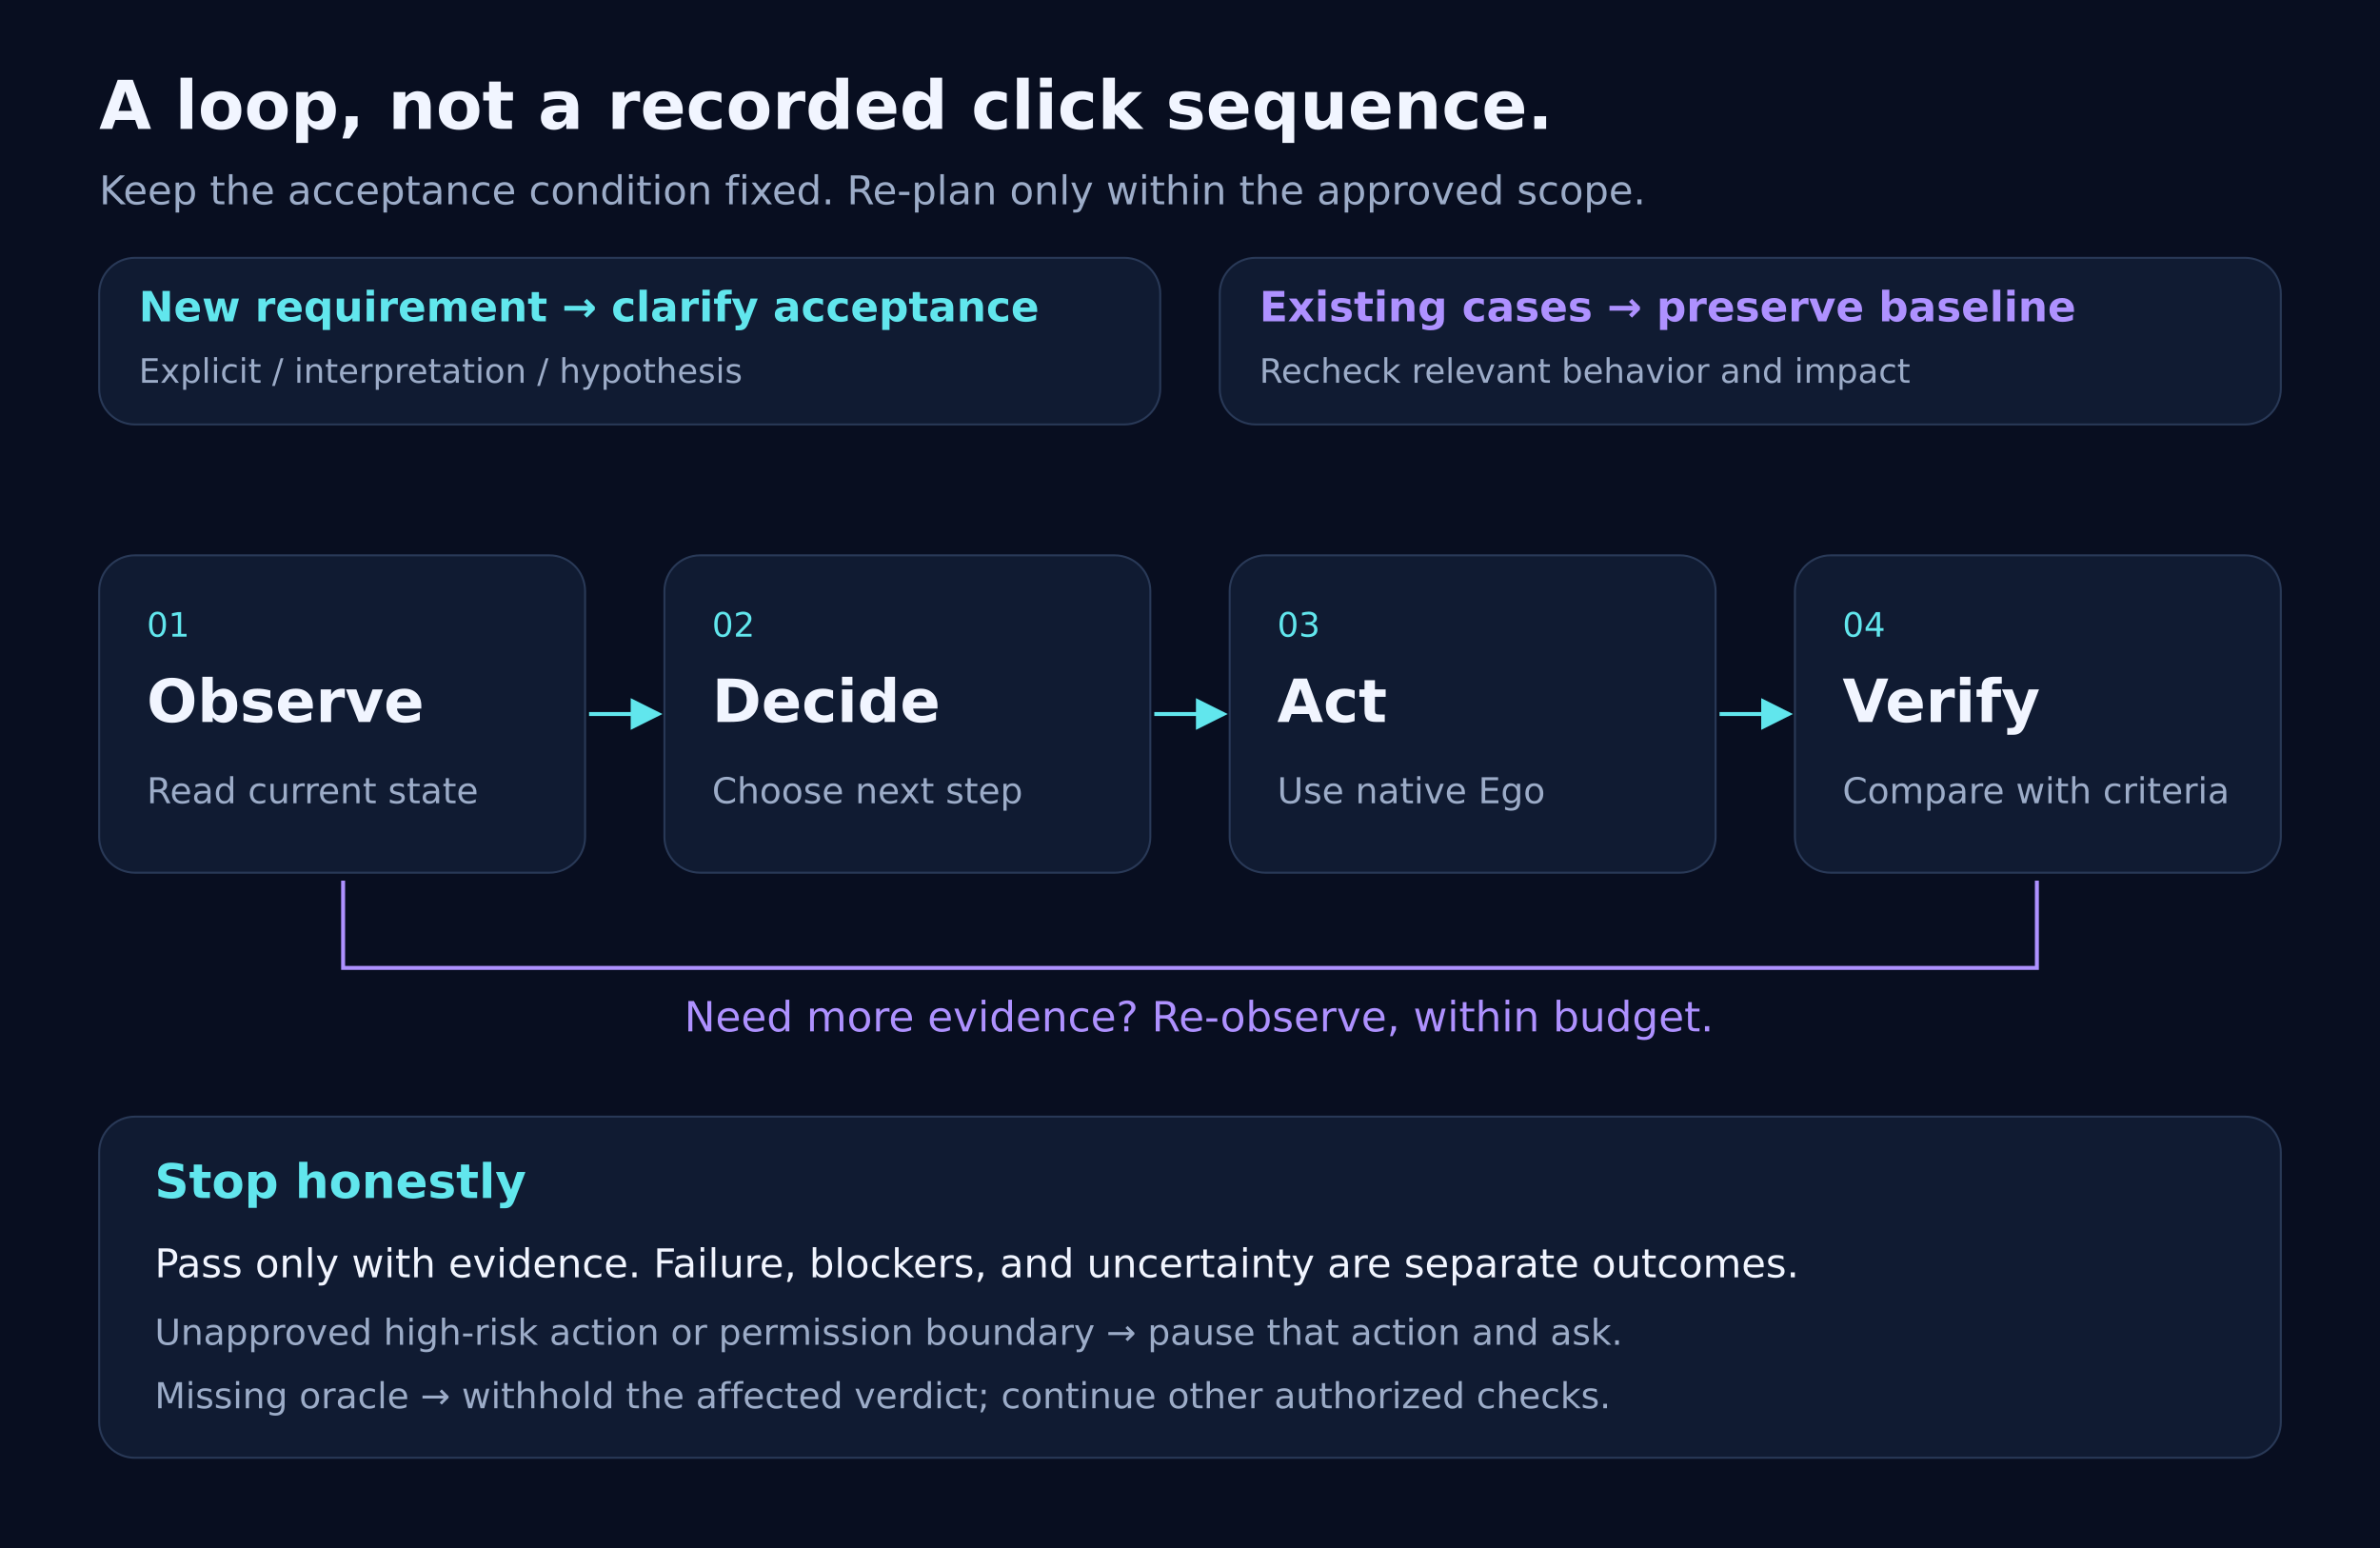
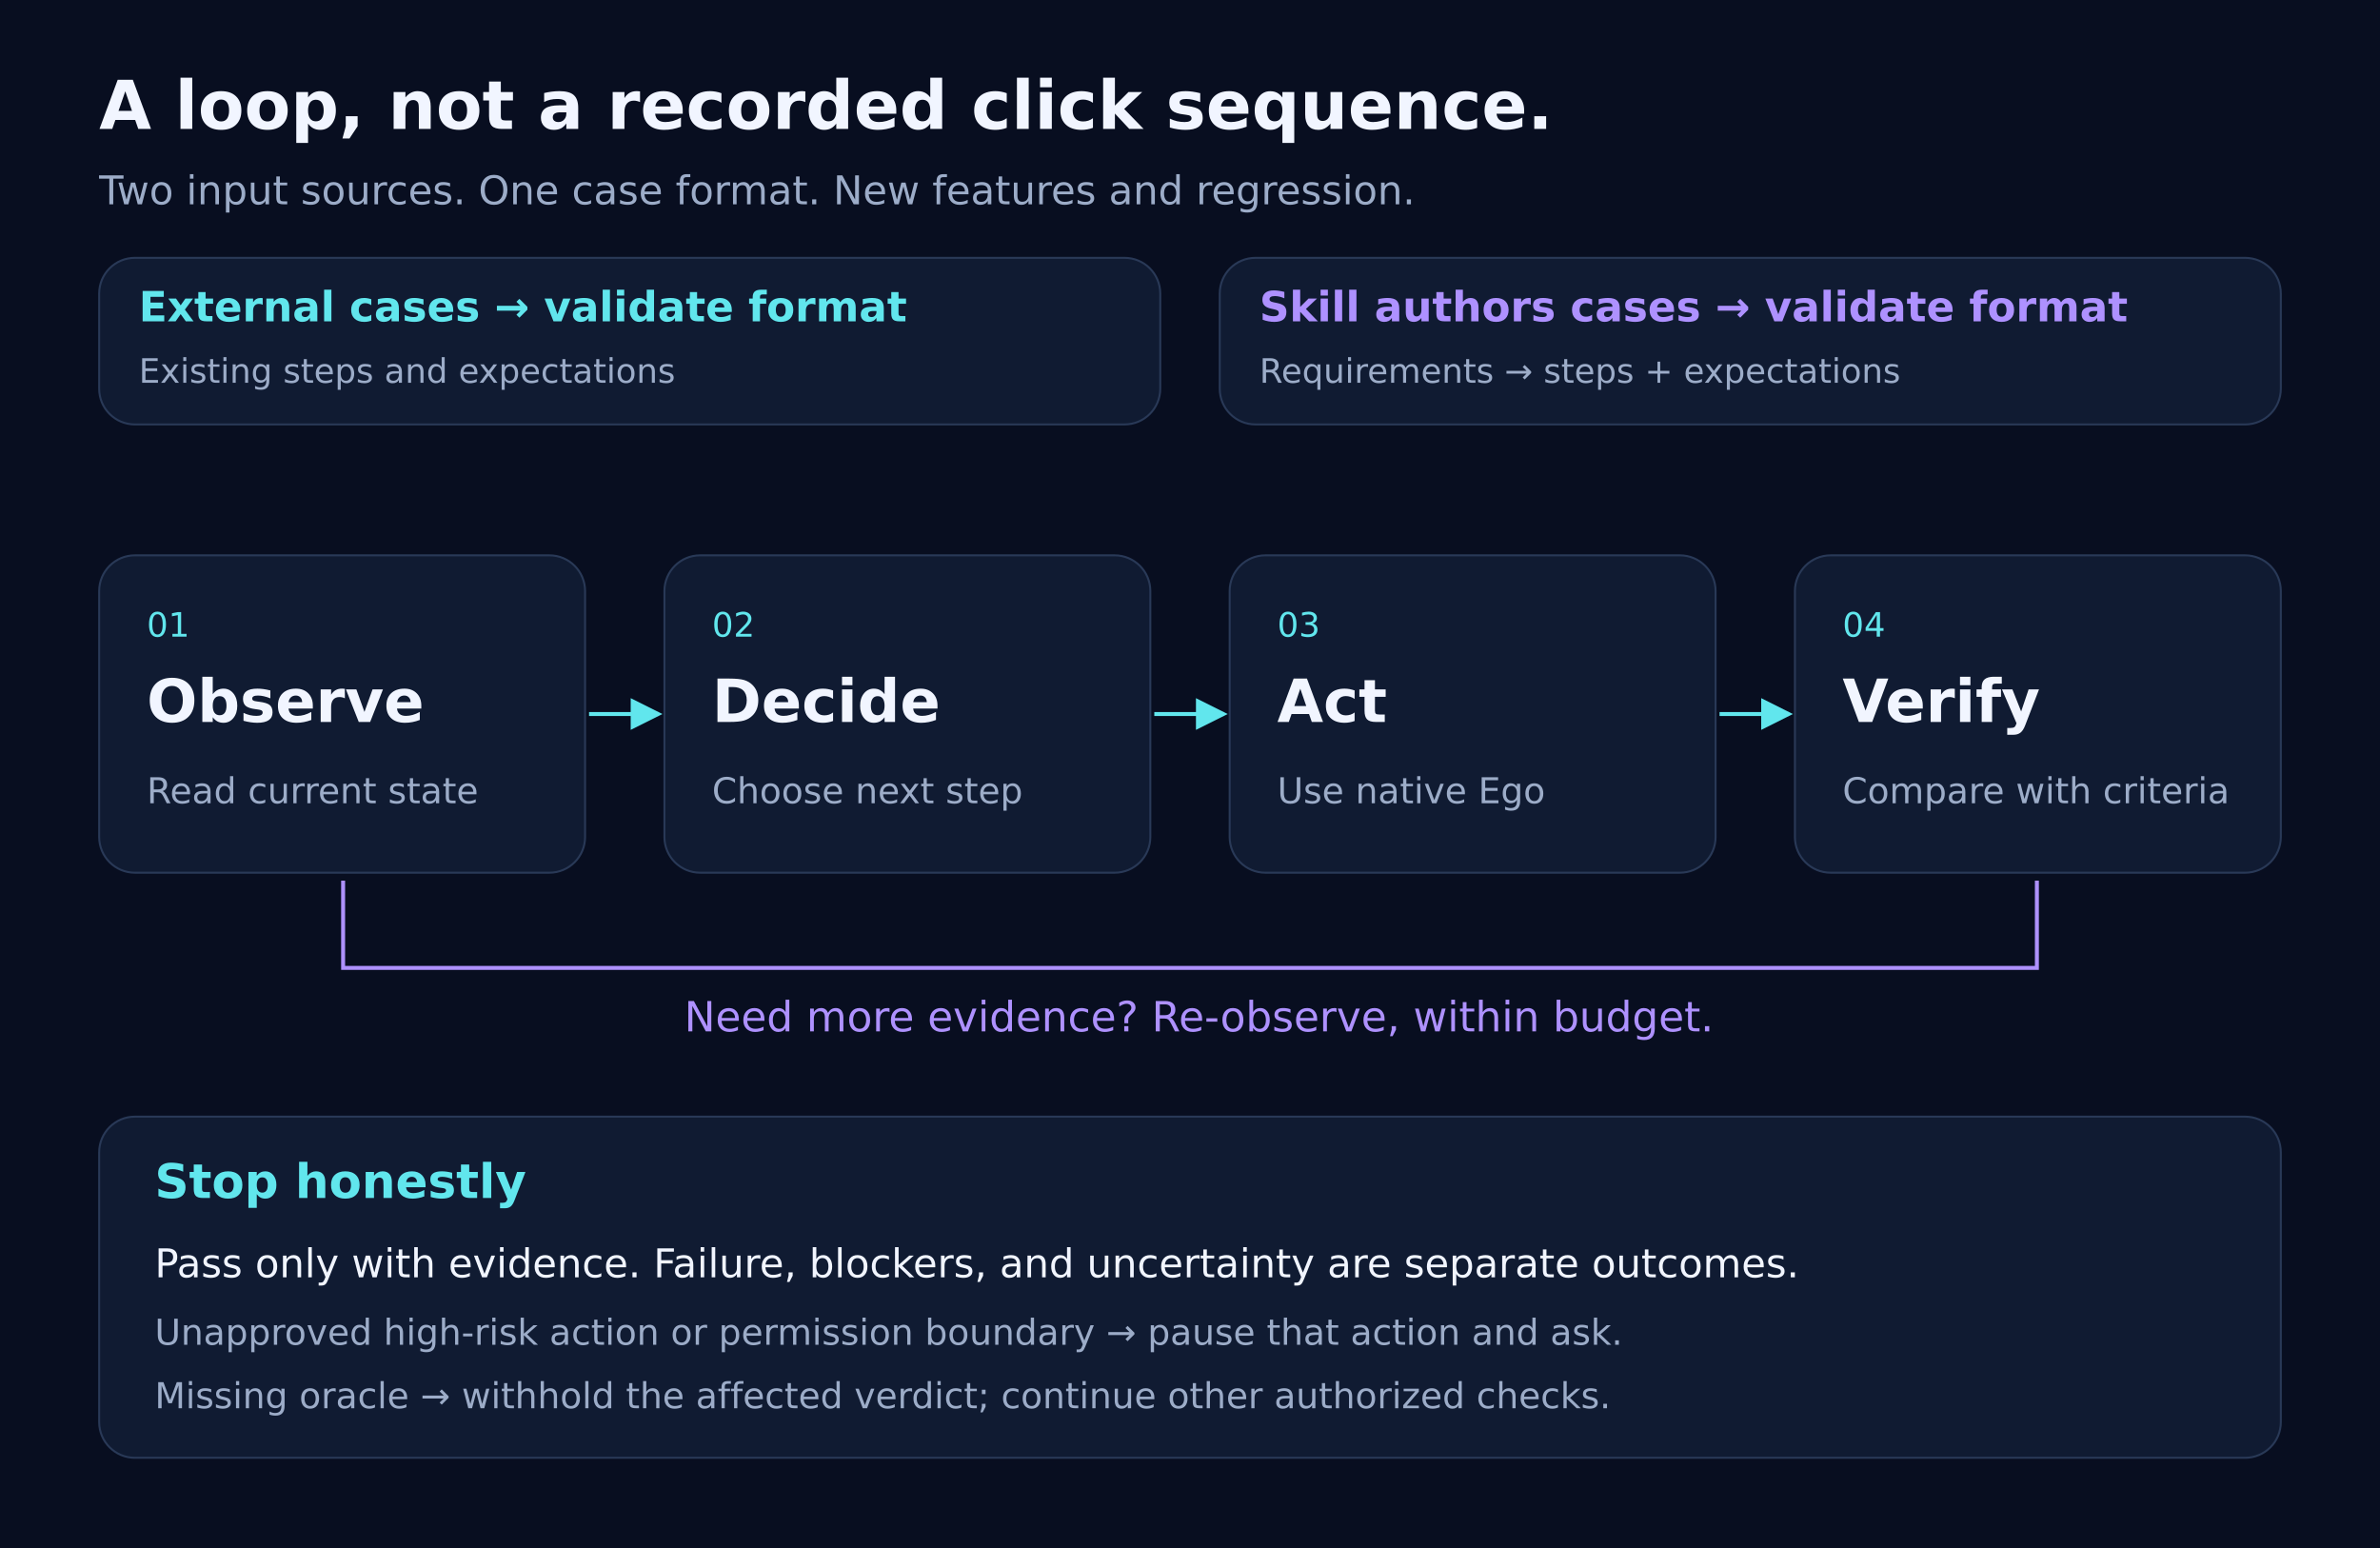
<svg xmlns="http://www.w3.org/2000/svg" width="1200" height="780" viewBox="0 0 1200 780" role="img" aria-label="Adaptive test workflow">
  <defs>
    <linearGradient id="g">
      <stop stop-color="#61e6ed" />
      <stop offset="1" stop-color="#ae91ff" />
    </linearGradient>
    <marker id="arrow" markerWidth="8" markerHeight="8" refX="7" refY="4" orient="auto">
      <path d="M0,0 L8,4 L0,8" fill="#61e6ed" />
    </marker>
  </defs>
  <g font-family="DejaVu Sans, Noto Sans CJK SC, sans-serif">
    <rect x="0" y="0" width="1200" height="780" rx="0" fill="#080e20" stroke="#080e20" />
    <path d="M0,2 H1200" stroke="url(#g)" stroke-width="4" />
    <text x="50" y="65" font-size="34" fill="#f1f5ff" font-weight="700">A loop, not a recorded click sequence.</text>
-     <text x="50" y="103" font-size="20" fill="#9cacc8" font-weight="400">Keep the acceptance condition fixed. Re-plan only within the approved scope.</text>
+     <text x="50" y="103" font-size="20" fill="#9cacc8" font-weight="400">Two input sources. One case format. New features and regression.</text>
    <rect x="50" y="130" width="535" height="84" rx="18" fill="#101b32" stroke="#293957" />
-     <text x="70" y="162" font-size="21" fill="#61e6ed" font-weight="700">New requirement → clarify acceptance</text>
-     <text x="70" y="193" font-size="17" fill="#9cacc8" font-weight="400">Explicit / interpretation / hypothesis</text>
+     <text x="70" y="162" font-size="21" fill="#61e6ed" font-weight="700">External cases → validate format</text>
+     <text x="70" y="193" font-size="17" fill="#9cacc8" font-weight="400">Existing steps and expectations</text>
    <rect x="615" y="130" width="535" height="84" rx="18" fill="#101b32" stroke="#293957" />
-     <text x="635" y="162" font-size="21" fill="#ae91ff" font-weight="700">Existing cases → preserve baseline</text>
-     <text x="635" y="193" font-size="17" fill="#9cacc8" font-weight="400">Recheck relevant behavior and impact</text>
+     <text x="635" y="162" font-size="21" fill="#ae91ff" font-weight="700">Skill authors cases → validate format</text>
+     <text x="635" y="193" font-size="17" fill="#9cacc8" font-weight="400">Requirements → steps + expectations</text>
    <g transform="translate(0 120)">
      <rect x="50" y="160" width="245" height="160" rx="18" fill="#101b32" stroke="#293957" />
      <text x="74" y="201" font-size="17" fill="#61e6ed" font-weight="400">01</text>
      <text x="74" y="244" font-size="30" fill="#f1f5ff" font-weight="700">Observe</text>
      <text x="74" y="285" font-size="18" fill="#9cacc8" font-weight="400">Read current state</text>
      <path d="M297,240 L332,240" stroke="#61e6ed" stroke-width="2" fill="none" marker-end="url(#arrow)" />
      <rect x="335" y="160" width="245" height="160" rx="18" fill="#101b32" stroke="#293957" />
      <text x="359" y="201" font-size="17" fill="#61e6ed" font-weight="400">02</text>
      <text x="359" y="244" font-size="30" fill="#f1f5ff" font-weight="700">Decide</text>
      <text x="359" y="285" font-size="18" fill="#9cacc8" font-weight="400">Choose next step</text>
      <path d="M582,240 L617,240" stroke="#61e6ed" stroke-width="2" fill="none" marker-end="url(#arrow)" />
      <rect x="620" y="160" width="245" height="160" rx="18" fill="#101b32" stroke="#293957" />
      <text x="644" y="201" font-size="17" fill="#61e6ed" font-weight="400">03</text>
      <text x="644" y="244" font-size="30" fill="#f1f5ff" font-weight="700">Act</text>
      <text x="644" y="285" font-size="18" fill="#9cacc8" font-weight="400">Use native Ego</text>
      <path d="M867,240 L902,240" stroke="#61e6ed" stroke-width="2" fill="none" marker-end="url(#arrow)" />
      <rect x="905" y="160" width="245" height="160" rx="18" fill="#101b32" stroke="#293957" />
      <text x="929" y="201" font-size="17" fill="#61e6ed" font-weight="400">04</text>
      <text x="929" y="244" font-size="30" fill="#f1f5ff" font-weight="700">Verify</text>
      <text x="929" y="285" font-size="18" fill="#9cacc8" font-weight="400">Compare with criteria</text>
      <path d="M1027,324 V368 H173 V324" fill="none" stroke="#ae91ff" stroke-width="2" />
      <text x="345" y="400" font-size="21" fill="#ae91ff" font-weight="400">Need more evidence? Re-observe, within budget.</text>
      <rect x="50" y="443" width="1100" height="172" rx="18" fill="#101b32" stroke="#293957" />
      <text x="78" y="484" font-size="24" fill="#61e6ed" font-weight="700">Stop honestly</text>
      <text x="78" y="524" font-size="20" fill="#f1f5ff" font-weight="400">Pass only with evidence. Failure, blockers, and uncertainty are separate outcomes.</text>
      <text x="78" y="558" font-size="18" fill="#9cacc8" font-weight="400">Unapproved high-risk action or permission boundary → pause that action and ask.</text>
      <text x="78" y="590" font-size="18" fill="#9cacc8" font-weight="400">Missing oracle → withhold the affected verdict; continue other authorized checks.</text>
    </g>
  </g>
</svg>
